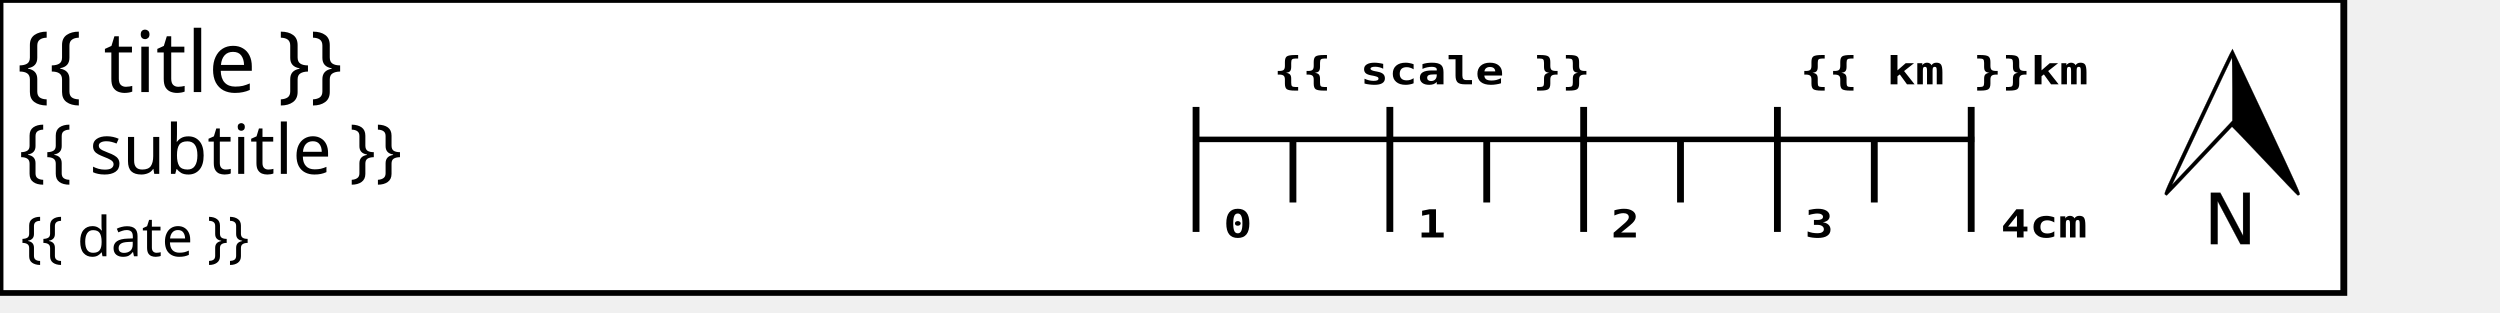
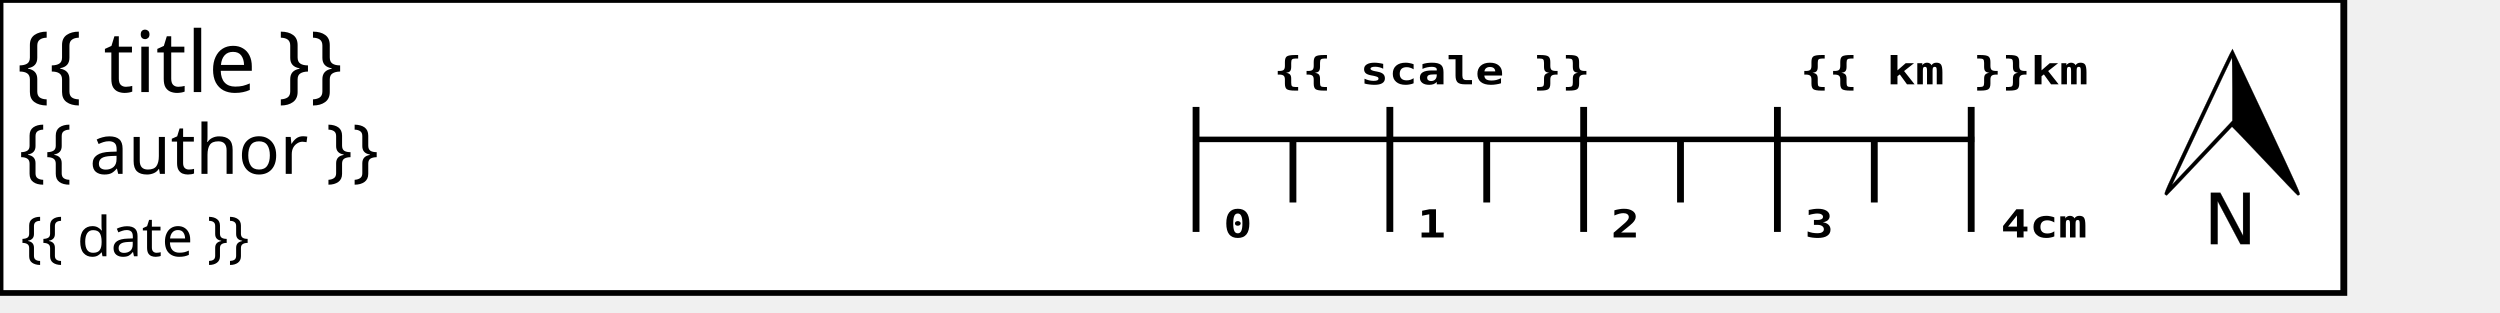
<svg xmlns="http://www.w3.org/2000/svg" height="1.5cm" width="12cm" version="1.1" y="0" x="0">
  <g transform="matrix(1.2402 0 0 1 -.063273 17.717)">
    <g style="mix-blend-mode:normal" stroke-width="1" mix-blend-mode="normal" transform="matrix(1.0042 0 0 1.0345 .50188 12.67)" text-anchor="none" stroke="#000" stroke-miterlimit="10" font-size="none" font-weight="none" fill="#fff">
      <rect height="51.378" width="341.42" stroke="#000" stroke-miterlimit="10" y="-29.373" x="-.449" stroke-width="1" fill="#fff" />
    </g>
    <line style="mix-blend-mode:normal" x1="175.01" font-size="12" y1="1.68" stroke="#000" stroke-miterlimit="10" x2="175.01" y2="24.357" />
    <text style="mix-blend-mode:normal" font-family="monospace" font-size="7px" y="25.357" x="179.012" font-weight="bold" fill="#000000">0</text>
    <line style="mix-blend-mode:normal" x1="203.36" font-size="12" y1="1.68" stroke="#000" stroke-miterlimit="10" x2="203.36" y2="24.357" />
    <text style="mix-blend-mode:normal" font-family="monospace" font-size="7px" y="25.357" x="207.359" font-weight="bold" fill="#000000">1</text>
    <line style="mix-blend-mode:normal" x1="231.71" font-size="12" y1="1.68" stroke="#000" stroke-miterlimit="10" x2="231.71" y2="24.357" />
    <text style="mix-blend-mode:normal" font-family="monospace" font-size="7px" y="25.357" x="235.705" font-weight="bold" fill="#000000">2</text>
    <line style="mix-blend-mode:normal" x1="260.05" font-size="12" y1="1.68" stroke="#000" stroke-miterlimit="10" x2="260.05" y2="24.357" />
    <text style="mix-blend-mode:normal" font-family="monospace" font-size="7px" y="25.357" x="264.052" font-weight="bold" fill="#000000">3</text>
    <line style="mix-blend-mode:normal" x1="288.4" font-size="12" y1="1.68" stroke="#000" stroke-miterlimit="10" x2="288.4" y2="24.357" />
    <text style="mix-blend-mode:normal;text-anchor:end" font-family="monospace" font-size="7px" y="25.357" x="305.363" font-weight="bold" fill="#000000">4cm</text>
    <line stroke-width="1" style="mix-blend-mode:normal" x1="288.85" font-size="12" y1="7.57" stroke="#000" stroke-miterlimit="10" x2="174.56" y2="7.57" />
    <text style="mix-blend-mode:normal;text-anchor:end" font-family="monospace" font-size="7px" y="-2.421" x="305.525" font-weight="bold" fill="#000000">{{ km }}km</text>
    <g style="mix-blend-mode:normal" mix-blend-mode="normal" transform="translate(175.01 7.6797)" stroke="#000" stroke-miterlimit="10" font-size="12">
      <line x1="14.173" x2="14.173" y2="11.339" />
      <line x1="42.52" x2="42.52" y2="11.339" />
      <line x1="70.866" x2="70.866" y2="11.339" />
      <line x1="99.213" x2="99.213" y2="11.339" />
    </g>
    <text style="word-spacing:0px;letter-spacing:0px" xml:space="preserve" transform="scale(.89796 1.1136)" font-size="35.918px" y="-80.55" x="105.161" font-family="sans-serif" line-height="125%" fill="#000000">
      <tspan x="105.161" y="-80.55" />
    </text>
    <g transform="matrix(.06937 0 0 .086031 297.55 -17.011)" stroke="#000">
      <g transform="matrix(.4431 0 0 .4431 253.34 54.222)" stroke="#000">
        <path d="m373.75 91.496c-0.95-1.132-74.87 153.23-164.19 343.02-160.8 341.68-162.27 345.16-156.49 350.27 3.203 2.83 6.954 4.79 8.319 4.34 1.365-0.46 71.171-73.88 155.14-163.1 83.97-89.22 153.66-162.83 154.87-163.56 1.2-0.72 71.42 72.34 156.04 162.29s155.21 163.82 156.95 164.19 5.57-1.19 8.5-3.44c5.04-3.86-3.75-23.46-156.04-348-88.77-189.18-162.15-344.88-163.1-346.01zm-2.72 42.694c1.4-1.53 2.45 63.91 2.45 148.36v151.07l-142.3 151.34c-124.61 132.46-143.8 152.86-145.1 153.51 0.143-0.35 1.009-1.57 1.361-2.26 0.81-1.59 64.409-137.07 141.3-301.05 76.89-163.99 140.93-299.45 142.29-300.97zm-99.77 642v244.81h32.11v-204.82l108.55 204.82h44.6v-244.81h-32.11v204.8l-108.56-204.8h-44.59z" stroke="#000" />
      </g>
    </g>
    <g transform="translate(0 -.4019)" font-family="sans-serif" fill="#000000">
      <text style="word-spacing:0px;letter-spacing:0px" transform="scale(.89796 1.1136)" line-height="125%" xml:space="preserve" font-size="13.791px" y="-0.55" x="2.865">
        <tspan y="-0.55" x="2.865">{{ title }}</tspan>
      </text>
      <text style="word-spacing:0px;letter-spacing:0px" transform="scale(.89796 1.1136)" line-height="125%" xml:space="preserve" font-size="11.225px" y="12.774" x="3.186">
-         <tspan y="12.774" x="3.186">{{ subtitle }}</tspan>
+         <tspan y="12.774" x="3.186">{{ author }}</tspan>
      </text>
      <text style="word-spacing:0px;letter-spacing:0px" transform="scale(.89796 1.1136)" line-height="125%" xml:space="preserve" font-size="8.98px" y="26.194" x="3.466">
        <tspan y="26.194" x="3.466">{{ date }}</tspan>
      </text>
    </g>
    <text style="mix-blend-mode:normal;text-anchor:end" font-family="monospace" font-size="7px" y="-2.421" x="232.715" font-weight="bold" fill="#000000">{{ scale }}</text>
  </g>
</svg>
